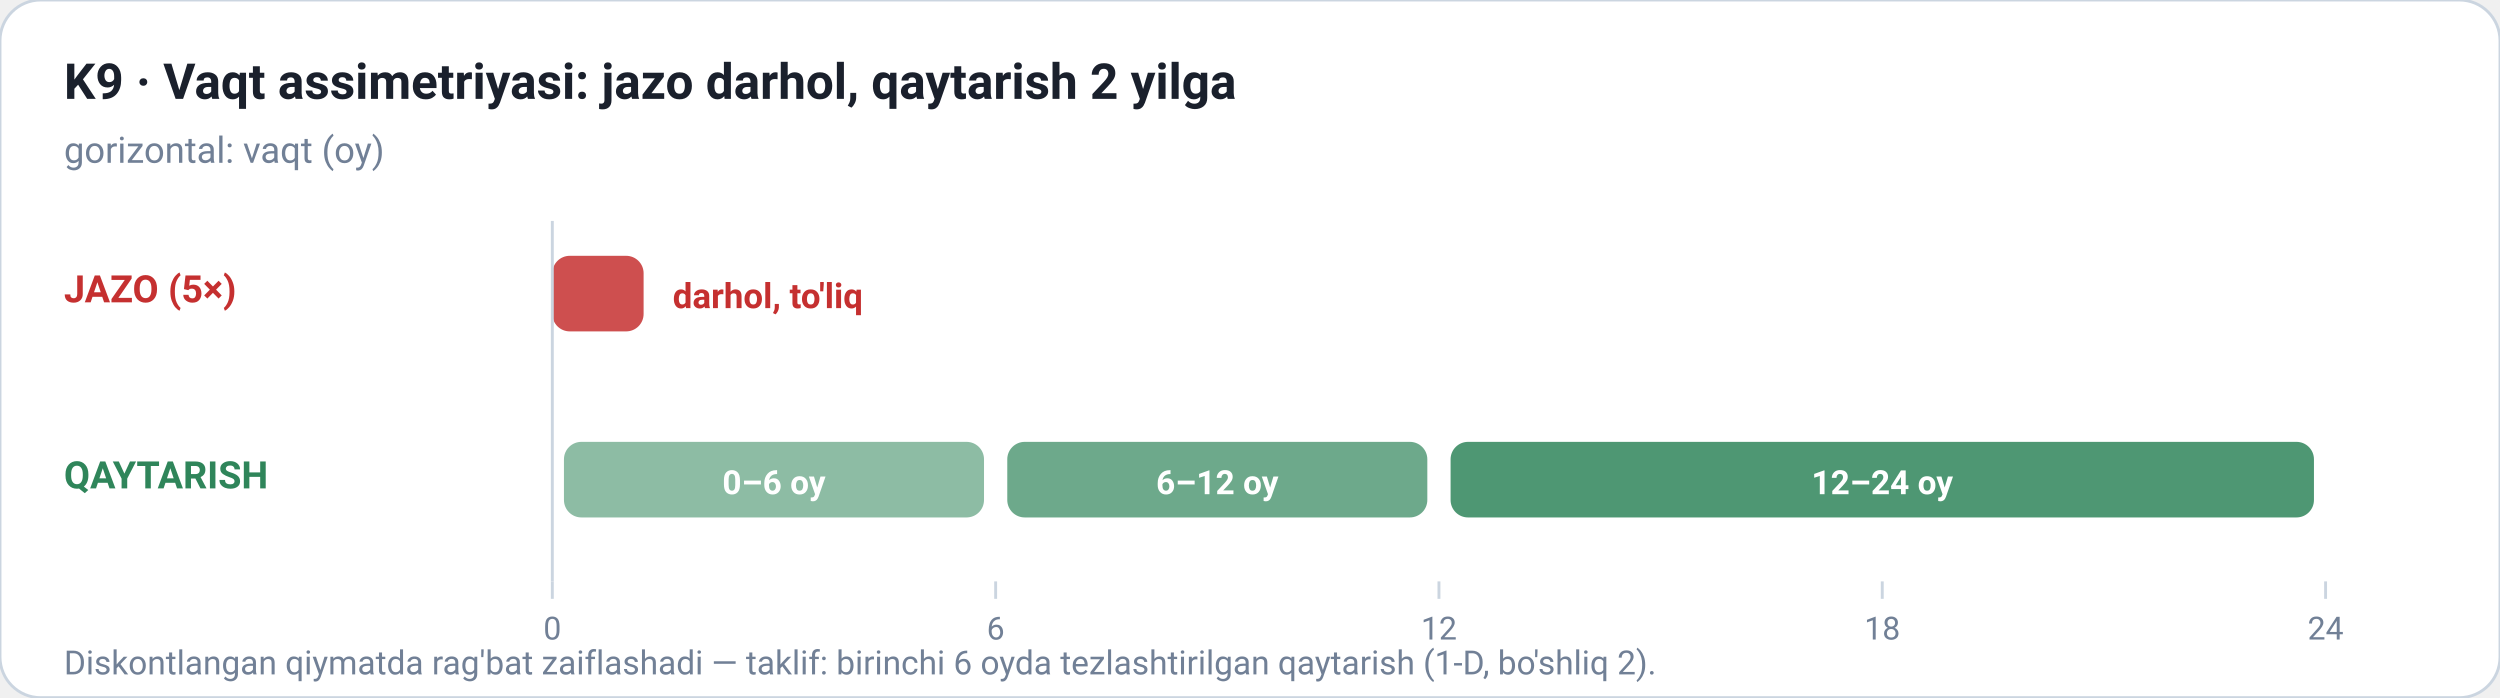
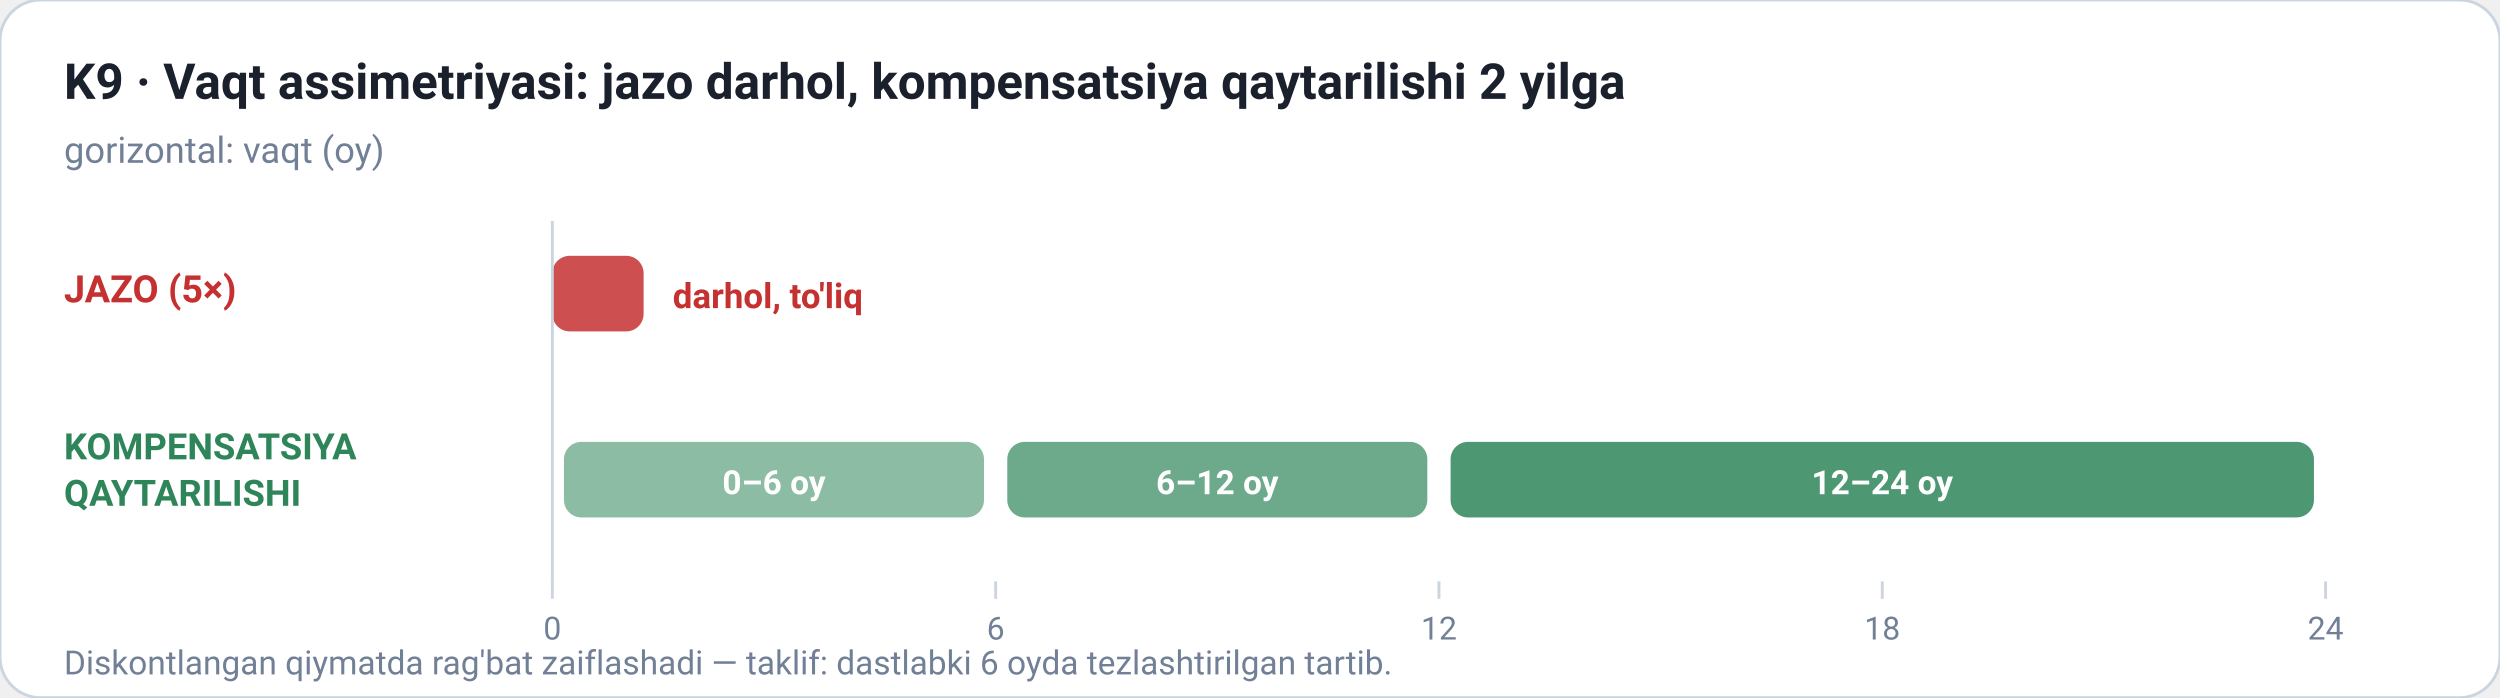
- <svg xmlns="http://www.w3.org/2000/svg" viewBox="0 0 860 240" width="100%" role="img" aria-label="Jazo va qaytarish vaqt assimetriyasi" font-family="system-ui,-apple-system,Segoe UI,Roboto,Arial,sans-serif">
+ <svg xmlns="http://www.w3.org/2000/svg" viewBox="0 0 860 240" width="100%" role="img" aria-label="Jazo va kompensatsiya qaytarilishi: vaqt assimetriyasi" font-family="system-ui,-apple-system,Segoe UI,Roboto,Arial,sans-serif">
  <rect width="860" height="240" rx="14" fill="#ffffff" />
  <rect width="860" height="240" rx="14" fill="none" stroke="#cbd5e0" />
-   <text x="22" y="34" font-size="17" fill="#1a202c" text-anchor="start" font-weight="700">K9 · Vaqt assimetriyasi: jazo darhol, qaytarish 2 yilga</text>
+   <text x="22" y="34" font-size="17" fill="#1a202c" text-anchor="start" font-weight="700">K9 · Vaqt assimetriyasi: jazo darhol, kompensatsiya qaytarilishi 2 yilga</text>
  <text x="22" y="56" font-size="12.5" fill="#718096" text-anchor="start" font-weight="400">gorizontal: vaqt (oy)</text>
  <text x="22" y="104" font-size="13" fill="#c53030" text-anchor="start" font-weight="700">JAZO (5×)</text>
  <rect x="190.0" y="88.0" width="31.4" height="26.0" rx="6" fill="#c53030" opacity="0.85" />
  <text x="231.417" y="106" font-size="12" fill="#c53030" text-anchor="start" font-weight="600">darhol, to'liq</text>
-   <text x="22" y="168" font-size="13" fill="#2f855a" text-anchor="start" font-weight="700">QAYTARISH</text>
+   <text x="22" y="158" font-size="12.5" fill="#2f855a" text-anchor="start" font-weight="700">KOMPENSATSIYA</text>
+   <text x="22" y="174" font-size="12.5" fill="#2f855a" text-anchor="start" font-weight="700">QAYTARILISHI</text>
  <rect x="194.0" y="152.0" width="144.5" height="26.0" rx="6" fill="#2f855a" opacity="0.55" />
  <text x="266.25" y="170" font-size="11.5" fill="#ffffff" text-anchor="middle" font-weight="600">0–6 oy</text>
  <rect x="346.5" y="152.0" width="144.5" height="26.0" rx="6" fill="#2f855a" opacity="0.7" />
  <text x="418.75" y="170" font-size="11.5" fill="#ffffff" text-anchor="middle" font-weight="600">6–12 oy</text>
  <rect x="499.0" y="152.0" width="297.0" height="26.0" rx="6" fill="#2f855a" opacity="0.85" />
  <text x="647.5" y="170" font-size="11.5" fill="#ffffff" text-anchor="middle" font-weight="600">12–24 oy</text>
  <line x1="190.0" y1="76.0" x2="190.0" y2="200.0" stroke="#cbd5e0" stroke-width="1" />
  <line x1="190.0" y1="200.0" x2="190.0" y2="206.0" stroke="#cbd5e0" stroke-width="1" />
  <text x="190.0" y="220" font-size="11" fill="#718096" text-anchor="middle" font-weight="400">0</text>
  <line x1="342.5" y1="200.0" x2="342.5" y2="206.0" stroke="#cbd5e0" stroke-width="1" />
  <text x="342.5" y="220" font-size="11" fill="#718096" text-anchor="middle" font-weight="400">6</text>
  <line x1="495.0" y1="200.0" x2="495.0" y2="206.0" stroke="#cbd5e0" stroke-width="1" />
  <text x="495.0" y="220" font-size="11" fill="#718096" text-anchor="middle" font-weight="400">12</text>
  <line x1="647.5" y1="200.0" x2="647.5" y2="206.0" stroke="#cbd5e0" stroke-width="1" />
  <text x="647.5" y="220" font-size="11" fill="#718096" text-anchor="middle" font-weight="400">18</text>
  <line x1="800.0" y1="200.0" x2="800.0" y2="206.0" stroke="#cbd5e0" stroke-width="1" />
  <text x="800.0" y="220" font-size="11" fill="#718096" text-anchor="middle" font-weight="400">24</text>
-   <text x="22" y="232" font-size="11.5" fill="#718096" text-anchor="start" font-weight="400">Diskontlangan qiymatda rag'bat zaiflashadi — taklif: birinchi 6 oyda tezlashtirilgan qaytarish (1-D, bo'shliq 2).</text>
+   <text x="22" y="232" font-size="11.5" fill="#718096" text-anchor="start" font-weight="400">Diskontlangan qiymatda rag'bat zaiflashadi — taklif: dastlabki 6 oyda tezlashtirilgan tartib.</text>
</svg>
